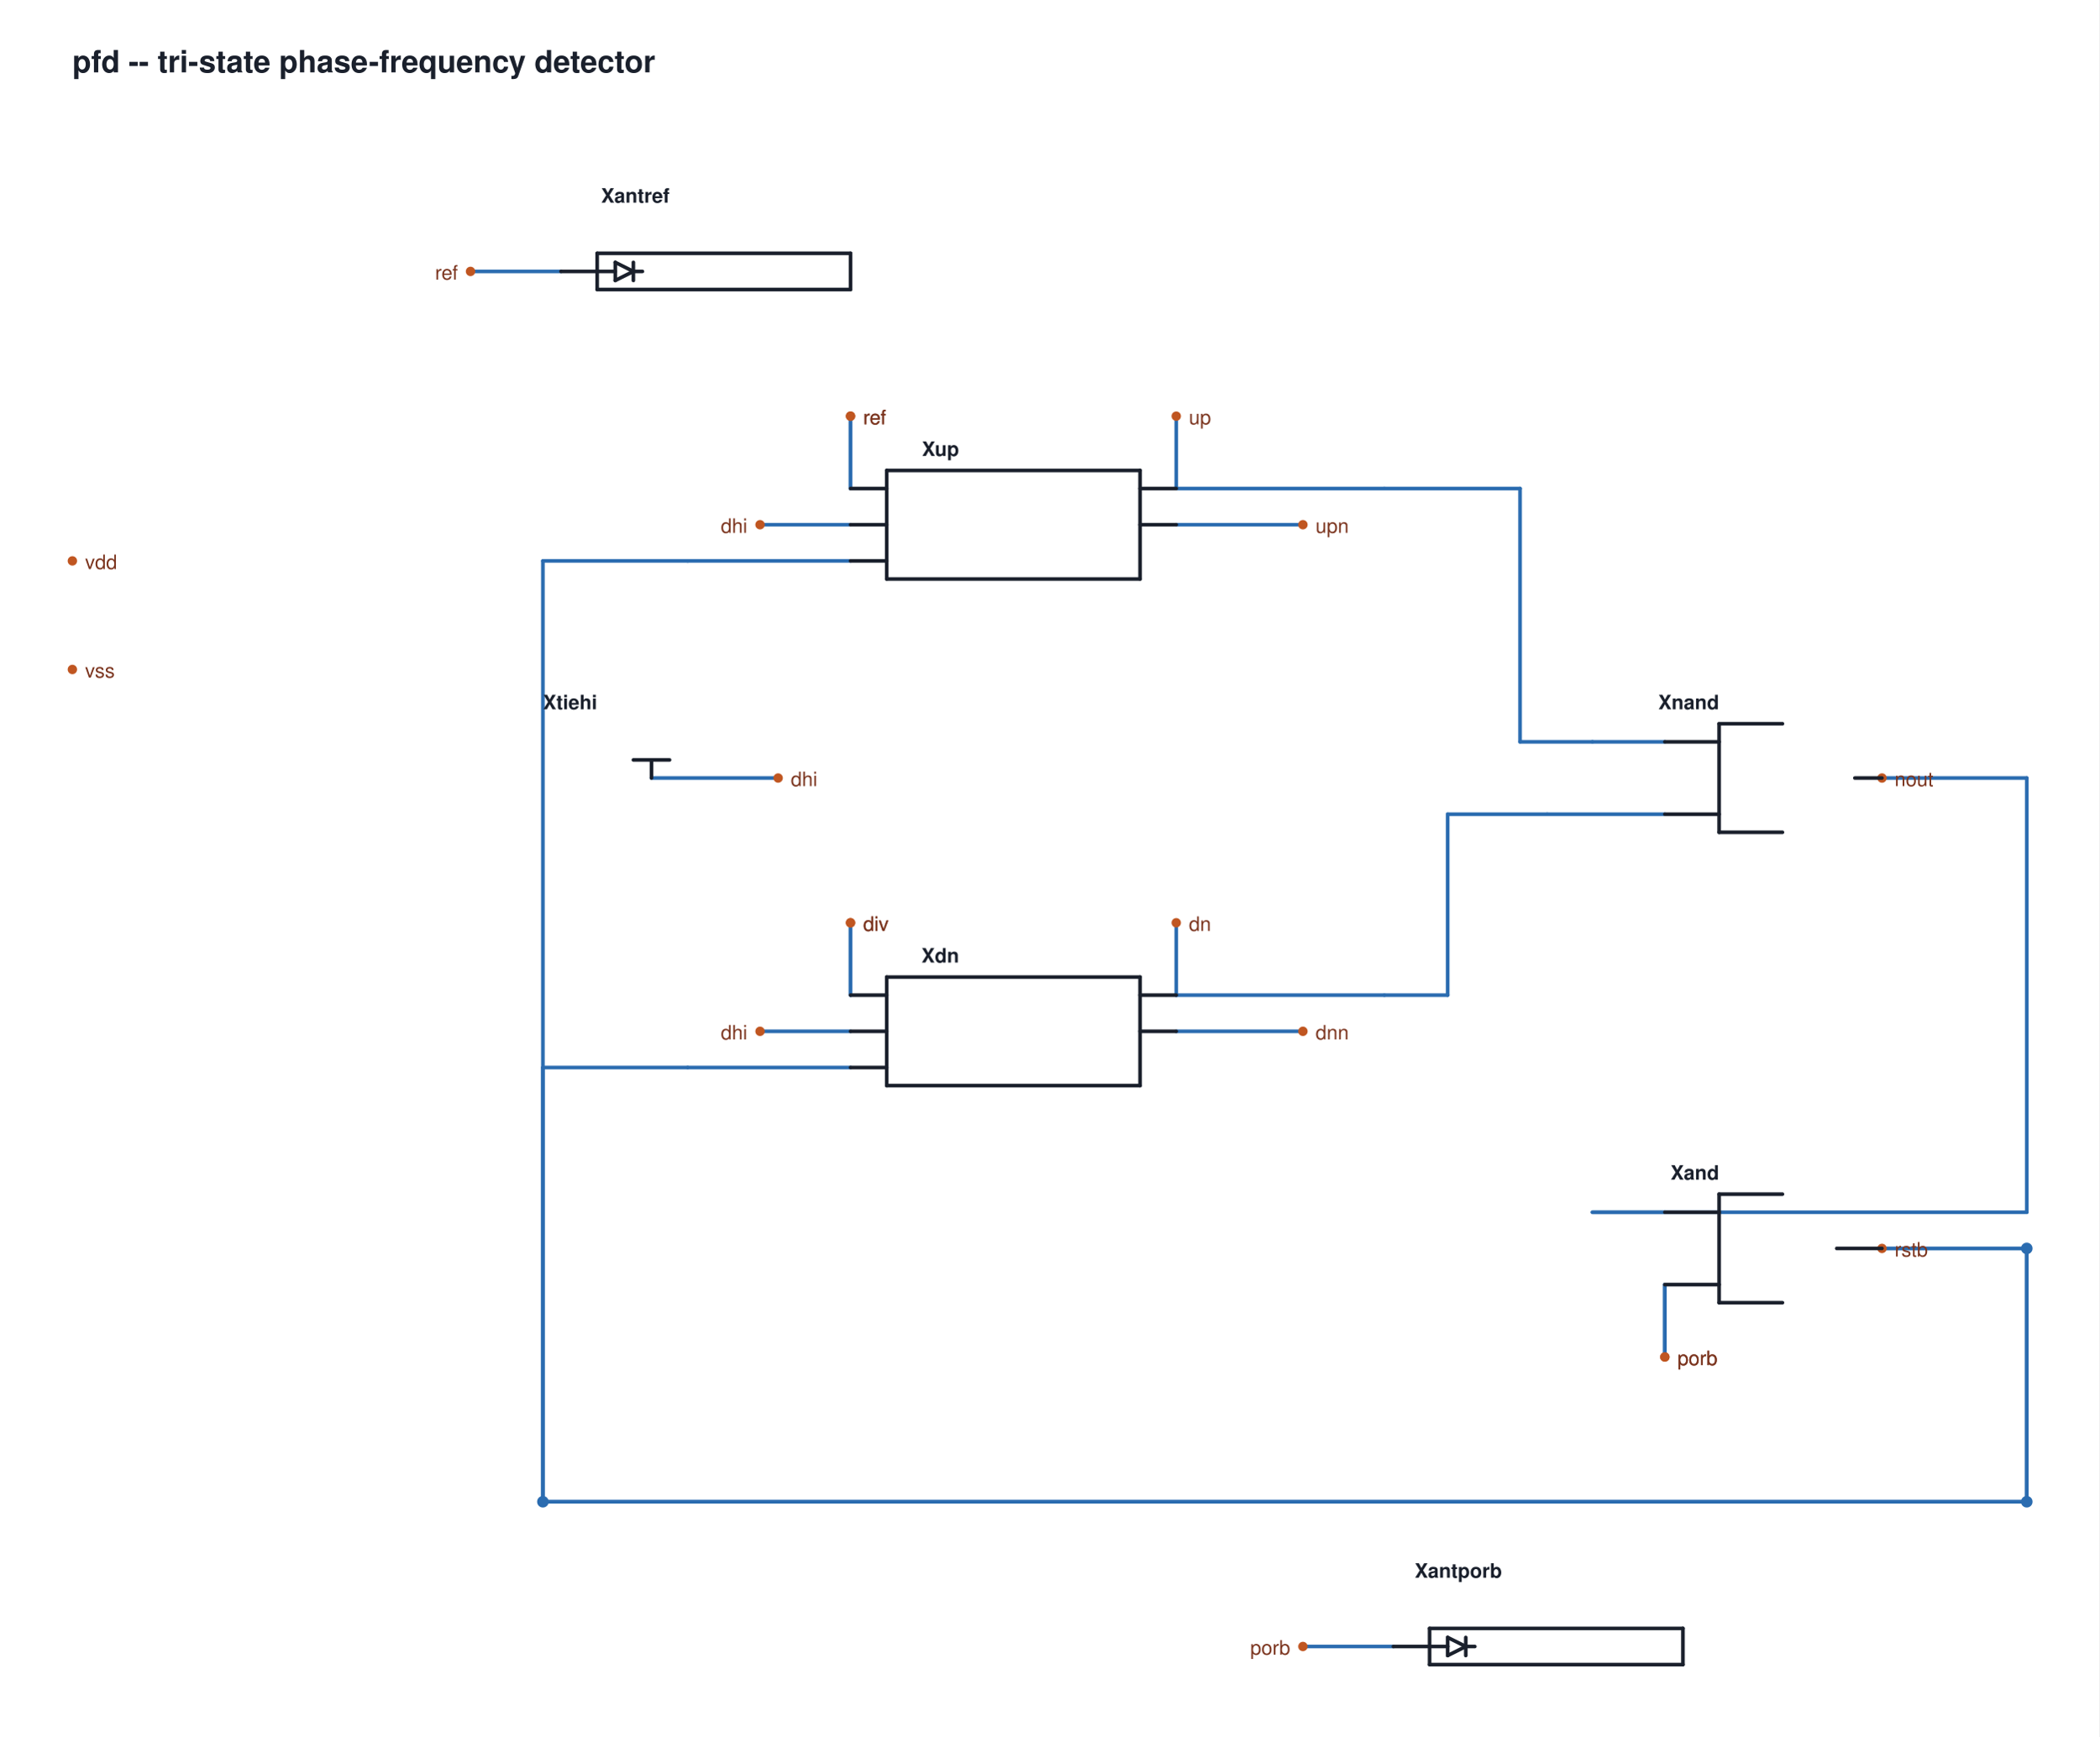
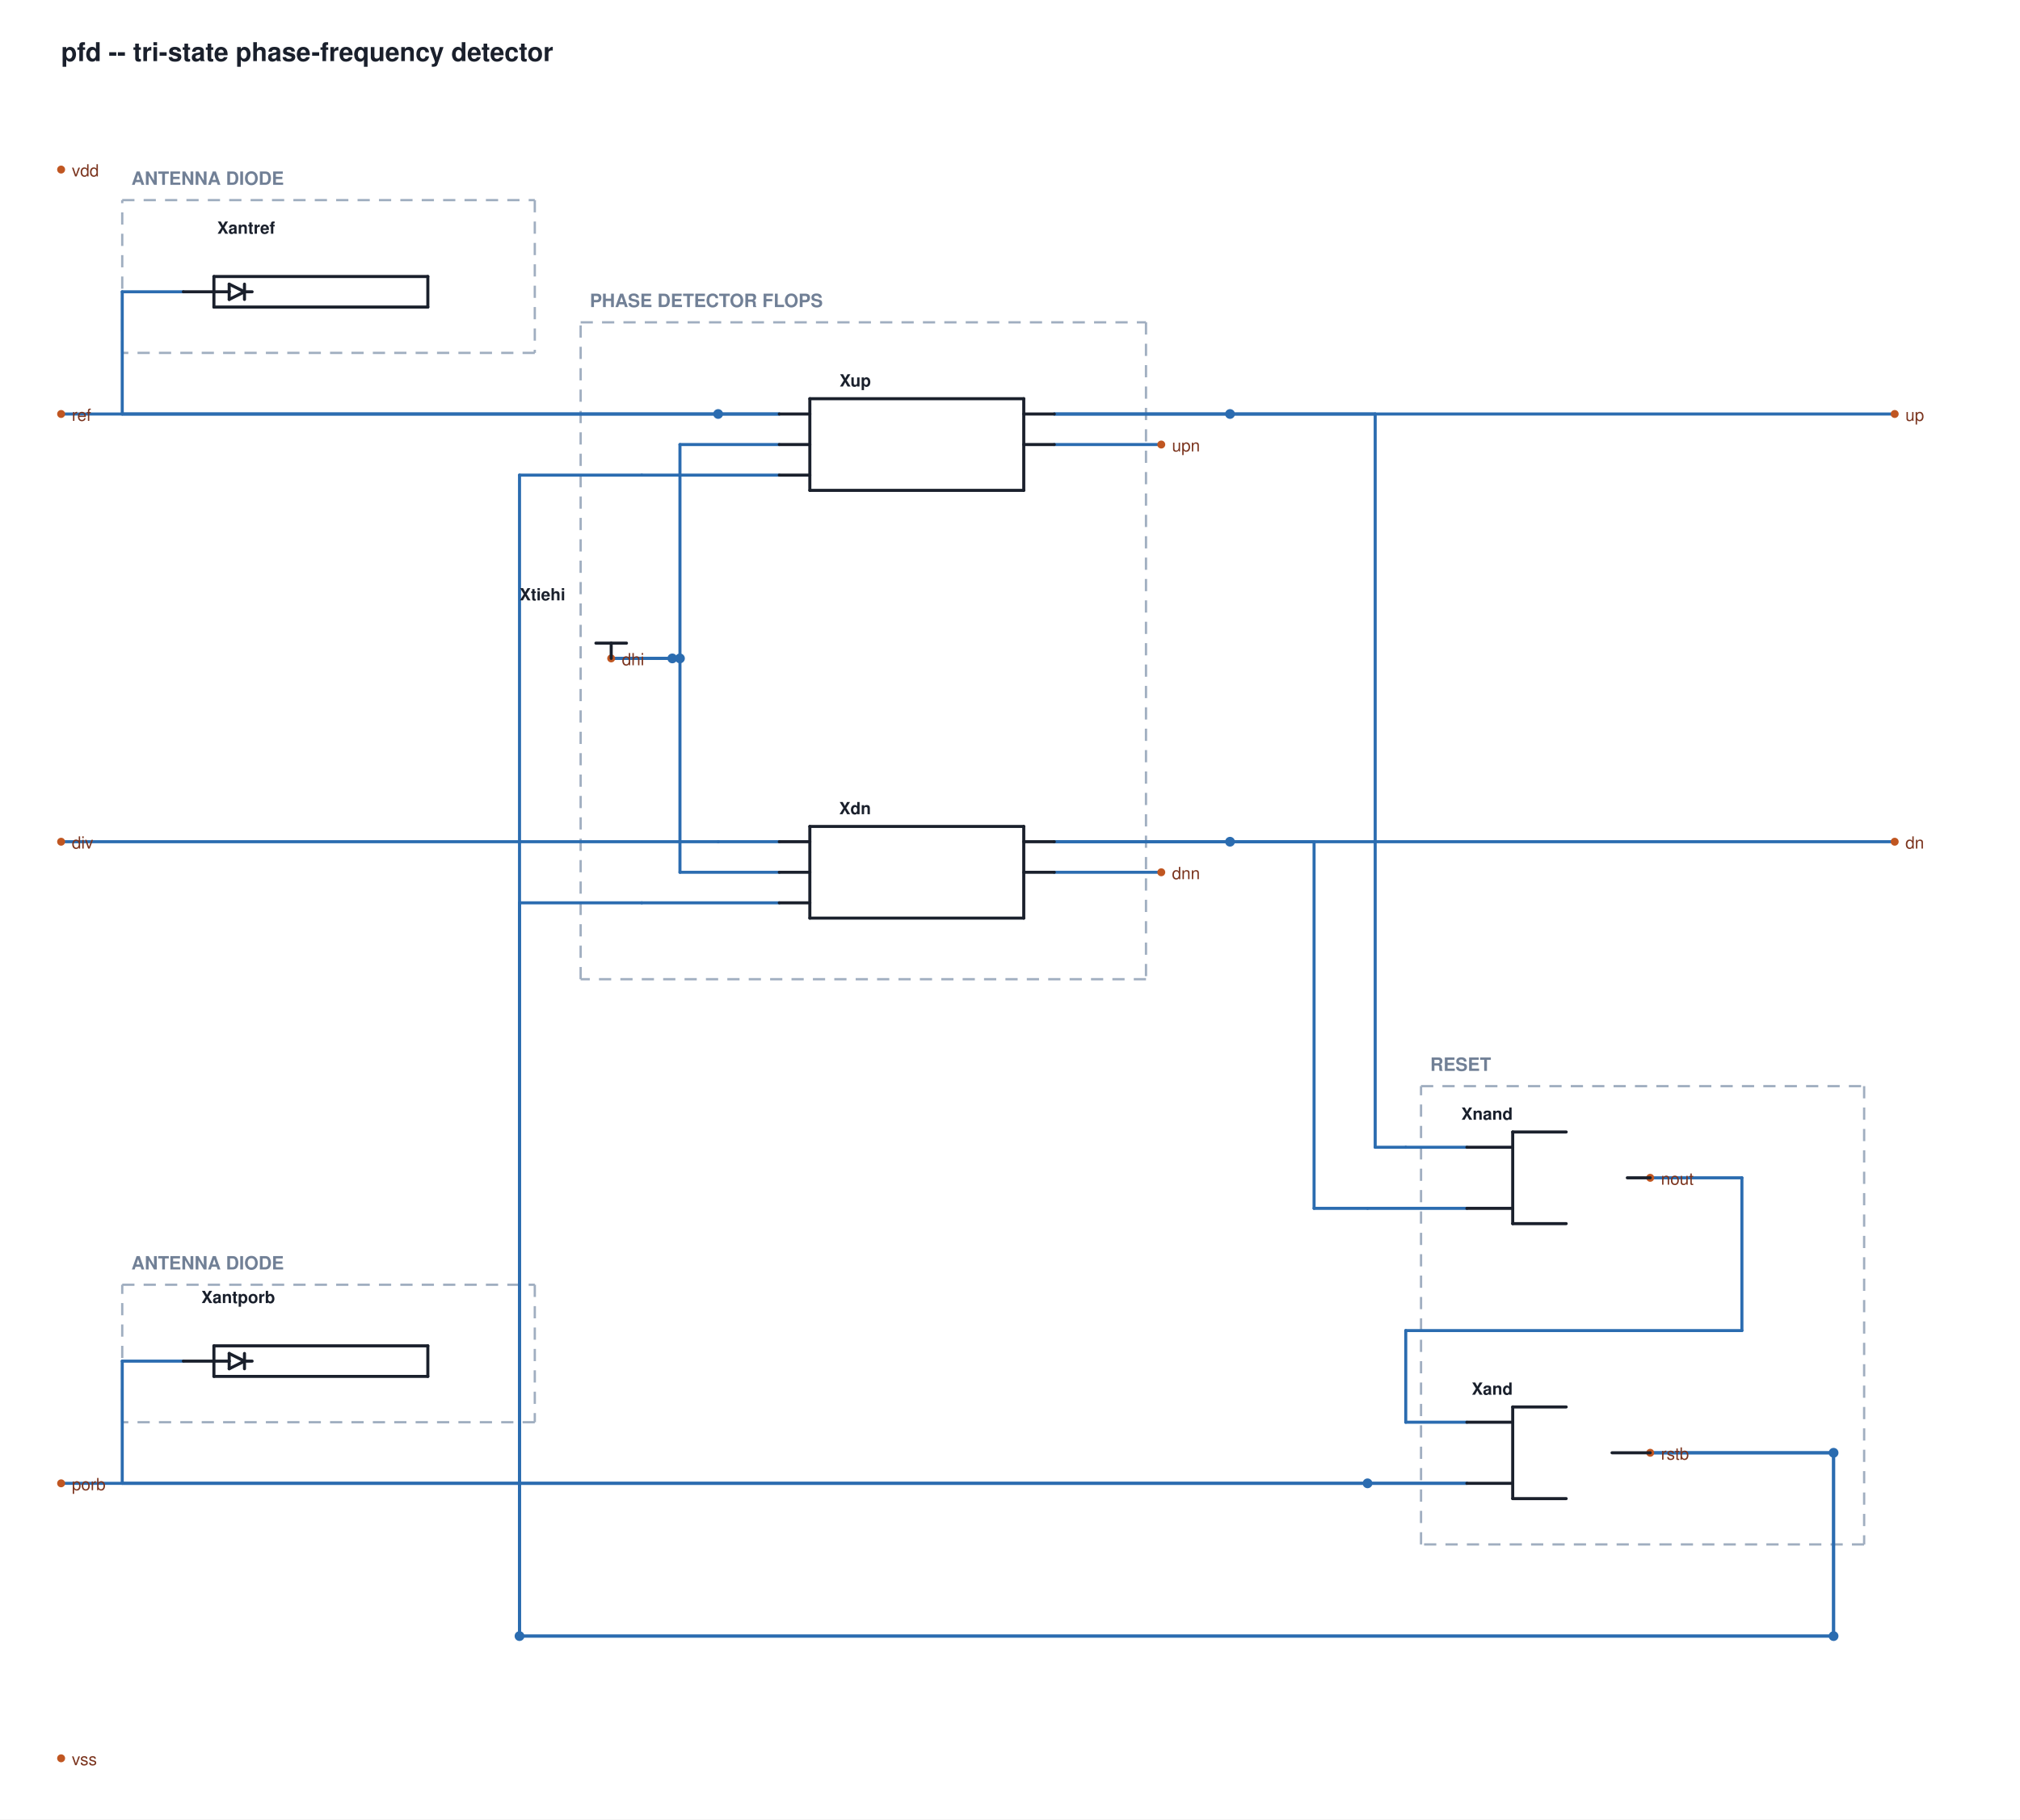
- <svg xmlns="http://www.w3.org/2000/svg" width="1160" height="960" viewBox="-560 -510 1160 960">
-   <rect x="-560.0" y="-510.0" width="1160.0" height="960.0" fill="#ffffff" />
+ <svg xmlns="http://www.w3.org/2000/svg" width="1322" height="1191" viewBox="-600 -511 1322 1191">
+   <rect x="-600.0" y="-511.0" width="1322.0" height="1191.0" fill="#ffffff" />
+   <line x1="-520.0" y1="-380.0" x2="-250.0" y2="-380.0" stroke="#a0aec0" stroke-width="1.5" stroke-dasharray="8 6" />
+   <line x1="-250.0" y1="-380.0" x2="-250.0" y2="-280.0" stroke="#a0aec0" stroke-width="1.5" stroke-dasharray="8 6" />
+   <line x1="-250.0" y1="-280.0" x2="-520.0" y2="-280.0" stroke="#a0aec0" stroke-width="1.5" stroke-dasharray="8 6" />
+   <line x1="-520.0" y1="-280.0" x2="-520.0" y2="-380.0" stroke="#a0aec0" stroke-width="1.5" stroke-dasharray="8 6" />
+   <line x1="-220.0" y1="-300.0" x2="150.0" y2="-300.0" stroke="#a0aec0" stroke-width="1.5" stroke-dasharray="8 6" />
+   <line x1="150.0" y1="-300.0" x2="150.0" y2="130.0" stroke="#a0aec0" stroke-width="1.5" stroke-dasharray="8 6" />
+   <line x1="150.0" y1="130.0" x2="-220.0" y2="130.0" stroke="#a0aec0" stroke-width="1.5" stroke-dasharray="8 6" />
+   <line x1="-220.0" y1="130.0" x2="-220.0" y2="-300.0" stroke="#a0aec0" stroke-width="1.5" stroke-dasharray="8 6" />
+   <line x1="330.0" y1="200.0" x2="620.0" y2="200.0" stroke="#a0aec0" stroke-width="1.5" stroke-dasharray="8 6" />
+   <line x1="620.0" y1="200.0" x2="620.0" y2="500.0" stroke="#a0aec0" stroke-width="1.5" stroke-dasharray="8 6" />
+   <line x1="620.0" y1="500.0" x2="330.0" y2="500.0" stroke="#a0aec0" stroke-width="1.5" stroke-dasharray="8 6" />
+   <line x1="330.0" y1="500.0" x2="330.0" y2="200.0" stroke="#a0aec0" stroke-width="1.5" stroke-dasharray="8 6" />
+   <line x1="-520.0" y1="330.0" x2="-250.0" y2="330.0" stroke="#a0aec0" stroke-width="1.5" stroke-dasharray="8 6" />
+   <line x1="-250.0" y1="330.0" x2="-250.0" y2="420.0" stroke="#a0aec0" stroke-width="1.5" stroke-dasharray="8 6" />
+   <line x1="-250.0" y1="420.0" x2="-520.0" y2="420.0" stroke="#a0aec0" stroke-width="1.5" stroke-dasharray="8 6" />
+   <line x1="-520.0" y1="420.0" x2="-520.0" y2="330.0" stroke="#a0aec0" stroke-width="1.5" stroke-dasharray="8 6" />
+   <text x="-514.0" y="-390.0" font-family="Helvetica,Arial,sans-serif" font-size="12" font-weight="bold" fill="#718096">ANTENNA DIODE</text>
+   <text x="-214.0" y="-310.0" font-family="Helvetica,Arial,sans-serif" font-size="12" font-weight="bold" fill="#718096">PHASE DETECTOR FLOPS</text>
+   <text x="336.0" y="190.0" font-family="Helvetica,Arial,sans-serif" font-size="12" font-weight="bold" fill="#718096">RESET</text>
+   <text x="-514.0" y="320.0" font-family="Helvetica,Arial,sans-serif" font-size="12" font-weight="bold" fill="#718096">ANTENNA DIODE</text>
+   <line x1="-200.0" y1="-80.0" x2="-160.0" y2="-80.0" stroke="#2b6cb0" stroke-width="2" stroke-linecap="round" />
+   <line x1="-160.0" y1="-80.0" x2="-155.0" y2="-80.0" stroke="#2b6cb0" stroke-width="2" stroke-linecap="round" />
+   <line x1="-155.0" y1="-80.0" x2="-155.0" y2="-220.0" stroke="#2b6cb0" stroke-width="2" stroke-linecap="round" />
+   <line x1="-155.0" y1="-220.0" x2="-90.0" y2="-220.0" stroke="#2b6cb0" stroke-width="2" stroke-linecap="round" />
+   <line x1="-200.0" y1="-80.0" x2="-160.0" y2="-80.0" stroke="#2b6cb0" stroke-width="2" stroke-linecap="round" />
+   <line x1="-160.0" y1="-80.0" x2="-155.0" y2="-80.0" stroke="#2b6cb0" stroke-width="2" stroke-linecap="round" />
+   <line x1="-155.0" y1="-80.0" x2="-155.0" y2="60.0" stroke="#2b6cb0" stroke-width="2" stroke-linecap="round" />
+   <line x1="-155.0" y1="60.0" x2="-90.0" y2="60.0" stroke="#2b6cb0" stroke-width="2" stroke-linecap="round" />
  <line x1="90.0" y1="-240.0" x2="205.0" y2="-240.0" stroke="#2b6cb0" stroke-width="2" stroke-linecap="round" />
-   <line x1="205.0" y1="-240.0" x2="280.0" y2="-240.0" stroke="#2b6cb0" stroke-width="2" stroke-linecap="round" />
-   <line x1="280.0" y1="-240.0" x2="280.0" y2="-100.0" stroke="#2b6cb0" stroke-width="2" stroke-linecap="round" />
-   <line x1="280.0" y1="-100.0" x2="320.0" y2="-100.0" stroke="#2b6cb0" stroke-width="2" stroke-linecap="round" />
-   <line x1="320.0" y1="-100.0" x2="360.0" y2="-100.0" stroke="#2b6cb0" stroke-width="2" stroke-linecap="round" />
+   <line x1="205.0" y1="-240.0" x2="300.0" y2="-240.0" stroke="#2b6cb0" stroke-width="2" stroke-linecap="round" />
+   <line x1="300.0" y1="-240.0" x2="300.0" y2="240.0" stroke="#2b6cb0" stroke-width="2" stroke-linecap="round" />
+   <line x1="300.0" y1="240.0" x2="320.0" y2="240.0" stroke="#2b6cb0" stroke-width="2" stroke-linecap="round" />
+   <line x1="320.0" y1="240.0" x2="360.0" y2="240.0" stroke="#2b6cb0" stroke-width="2" stroke-linecap="round" />
  <line x1="90.0" y1="40.0" x2="205.0" y2="40.0" stroke="#2b6cb0" stroke-width="2" stroke-linecap="round" />
-   <line x1="205.0" y1="40.0" x2="240.0" y2="40.0" stroke="#2b6cb0" stroke-width="2" stroke-linecap="round" />
-   <line x1="240.0" y1="40.0" x2="240.0" y2="-60.0" stroke="#2b6cb0" stroke-width="2" stroke-linecap="round" />
-   <line x1="240.0" y1="-60.0" x2="295.0" y2="-60.0" stroke="#2b6cb0" stroke-width="2" stroke-linecap="round" />
-   <line x1="295.0" y1="-60.0" x2="360.0" y2="-60.0" stroke="#2b6cb0" stroke-width="2" stroke-linecap="round" />
-   <line x1="480.0" y1="-80.0" x2="560.0" y2="-80.0" stroke="#2b6cb0" stroke-width="2" stroke-linecap="round" />
-   <line x1="560.0" y1="-80.0" x2="560.0" y2="160.0" stroke="#2b6cb0" stroke-width="2" stroke-linecap="round" />
-   <line x1="560.0" y1="160.0" x2="320.0" y2="160.0" stroke="#2b6cb0" stroke-width="2" stroke-linecap="round" />
-   <line x1="320.0" y1="160.0" x2="360.0" y2="160.0" stroke="#2b6cb0" stroke-width="2" stroke-linecap="round" />
-   <line x1="480.0" y1="180.0" x2="560.0" y2="180.0" stroke="#2b6cb0" stroke-width="2" stroke-linecap="round" />
-   <line x1="560.0" y1="180.0" x2="560.0" y2="320.0" stroke="#2b6cb0" stroke-width="2" stroke-linecap="round" />
-   <line x1="560.0" y1="320.0" x2="-260.0" y2="320.0" stroke="#2b6cb0" stroke-width="2" stroke-linecap="round" />
-   <line x1="-260.0" y1="320.0" x2="-260.0" y2="-200.0" stroke="#2b6cb0" stroke-width="2" stroke-linecap="round" />
+   <line x1="205.0" y1="40.0" x2="260.0" y2="40.0" stroke="#2b6cb0" stroke-width="2" stroke-linecap="round" />
+   <line x1="260.0" y1="40.0" x2="260.0" y2="280.0" stroke="#2b6cb0" stroke-width="2" stroke-linecap="round" />
+   <line x1="260.0" y1="280.0" x2="295.0" y2="280.0" stroke="#2b6cb0" stroke-width="2" stroke-linecap="round" />
+   <line x1="295.0" y1="280.0" x2="360.0" y2="280.0" stroke="#2b6cb0" stroke-width="2" stroke-linecap="round" />
+   <line x1="480.0" y1="260.0" x2="540.0" y2="260.0" stroke="#2b6cb0" stroke-width="2" stroke-linecap="round" />
+   <line x1="540.0" y1="260.0" x2="540.0" y2="360.0" stroke="#2b6cb0" stroke-width="2" stroke-linecap="round" />
+   <line x1="540.0" y1="360.0" x2="320.0" y2="360.0" stroke="#2b6cb0" stroke-width="2" stroke-linecap="round" />
+   <line x1="320.0" y1="360.0" x2="320.0" y2="420.0" stroke="#2b6cb0" stroke-width="2" stroke-linecap="round" />
+   <line x1="320.0" y1="420.0" x2="360.0" y2="420.0" stroke="#2b6cb0" stroke-width="2" stroke-linecap="round" />
+   <line x1="480.0" y1="440.0" x2="600.0" y2="440.0" stroke="#2b6cb0" stroke-width="2" stroke-linecap="round" />
+   <line x1="600.0" y1="440.0" x2="600.0" y2="560.0" stroke="#2b6cb0" stroke-width="2" stroke-linecap="round" />
+   <line x1="600.0" y1="560.0" x2="-260.0" y2="560.0" stroke="#2b6cb0" stroke-width="2" stroke-linecap="round" />
+   <line x1="-260.0" y1="560.0" x2="-260.0" y2="-200.0" stroke="#2b6cb0" stroke-width="2" stroke-linecap="round" />
  <line x1="-260.0" y1="-200.0" x2="-180.0" y2="-200.0" stroke="#2b6cb0" stroke-width="2" stroke-linecap="round" />
  <line x1="-180.0" y1="-200.0" x2="-90.0" y2="-200.0" stroke="#2b6cb0" stroke-width="2" stroke-linecap="round" />
-   <line x1="480.0" y1="180.0" x2="560.0" y2="180.0" stroke="#2b6cb0" stroke-width="2" stroke-linecap="round" />
-   <line x1="560.0" y1="180.0" x2="560.0" y2="320.0" stroke="#2b6cb0" stroke-width="2" stroke-linecap="round" />
-   <line x1="560.0" y1="320.0" x2="-260.0" y2="320.0" stroke="#2b6cb0" stroke-width="2" stroke-linecap="round" />
-   <line x1="-260.0" y1="320.0" x2="-260.0" y2="80.0" stroke="#2b6cb0" stroke-width="2" stroke-linecap="round" />
+   <line x1="480.0" y1="440.0" x2="600.0" y2="440.0" stroke="#2b6cb0" stroke-width="2" stroke-linecap="round" />
+   <line x1="600.0" y1="440.0" x2="600.0" y2="560.0" stroke="#2b6cb0" stroke-width="2" stroke-linecap="round" />
+   <line x1="600.0" y1="560.0" x2="-260.0" y2="560.0" stroke="#2b6cb0" stroke-width="2" stroke-linecap="round" />
+   <line x1="-260.0" y1="560.0" x2="-260.0" y2="80.0" stroke="#2b6cb0" stroke-width="2" stroke-linecap="round" />
  <line x1="-260.0" y1="80.0" x2="-180.0" y2="80.0" stroke="#2b6cb0" stroke-width="2" stroke-linecap="round" />
  <line x1="-180.0" y1="80.0" x2="-90.0" y2="80.0" stroke="#2b6cb0" stroke-width="2" stroke-linecap="round" />
+   <line x1="-480.0" y1="-320.0" x2="-520.0" y2="-320.0" stroke="#2b6cb0" stroke-width="2" stroke-linecap="round" />
+   <line x1="-520.0" y1="-320.0" x2="-520.0" y2="-240.0" stroke="#2b6cb0" stroke-width="2" stroke-linecap="round" />
+   <line x1="-520.0" y1="-240.0" x2="-130.0" y2="-240.0" stroke="#2b6cb0" stroke-width="2" stroke-linecap="round" />
+   <line x1="-130.0" y1="-240.0" x2="-90.0" y2="-240.0" stroke="#2b6cb0" stroke-width="2" stroke-linecap="round" />
+   <line x1="-480.0" y1="380.0" x2="-520.0" y2="380.0" stroke="#2b6cb0" stroke-width="2" stroke-linecap="round" />
+   <line x1="-520.0" y1="380.0" x2="-520.0" y2="460.0" stroke="#2b6cb0" stroke-width="2" stroke-linecap="round" />
+   <line x1="-520.0" y1="460.0" x2="295.0" y2="460.0" stroke="#2b6cb0" stroke-width="2" stroke-linecap="round" />
+   <line x1="295.0" y1="460.0" x2="360.0" y2="460.0" stroke="#2b6cb0" stroke-width="2" stroke-linecap="round" />
+   <line x1="-560.0" y1="-240.0" x2="-130.0" y2="-240.0" stroke="#2b6cb0" stroke-width="2" stroke-linecap="round" />
+   <line x1="-130.0" y1="-240.0" x2="-90.0" y2="-240.0" stroke="#2b6cb0" stroke-width="2" stroke-linecap="round" />
+   <line x1="-560.0" y1="40.0" x2="-130.0" y2="40.0" stroke="#2b6cb0" stroke-width="2" stroke-linecap="round" />
+   <line x1="-130.0" y1="40.0" x2="-90.0" y2="40.0" stroke="#2b6cb0" stroke-width="2" stroke-linecap="round" />
+   <line x1="-560.0" y1="460.0" x2="295.0" y2="460.0" stroke="#2b6cb0" stroke-width="2" stroke-linecap="round" />
+   <line x1="295.0" y1="460.0" x2="360.0" y2="460.0" stroke="#2b6cb0" stroke-width="2" stroke-linecap="round" />
+   <line x1="640.0" y1="-240.0" x2="205.0" y2="-240.0" stroke="#2b6cb0" stroke-width="2" stroke-linecap="round" />
+   <line x1="205.0" y1="-240.0" x2="90.0" y2="-240.0" stroke="#2b6cb0" stroke-width="2" stroke-linecap="round" />
+   <line x1="640.0" y1="40.0" x2="205.0" y2="40.0" stroke="#2b6cb0" stroke-width="2" stroke-linecap="round" />
+   <line x1="205.0" y1="40.0" x2="90.0" y2="40.0" stroke="#2b6cb0" stroke-width="2" stroke-linecap="round" />
  <line x1="90.0" y1="-220.0" x2="160.0" y2="-220.0" stroke="#2b6cb0" stroke-width="2" stroke-linecap="round" />
-   <line x1="-90.0" y1="-240.0" x2="-90.0" y2="-280.0" stroke="#2b6cb0" stroke-width="2" stroke-linecap="round" />
-   <line x1="-90.0" y1="-220.0" x2="-140.0" y2="-220.0" stroke="#2b6cb0" stroke-width="2" stroke-linecap="round" />
  <line x1="90.0" y1="60.0" x2="160.0" y2="60.0" stroke="#2b6cb0" stroke-width="2" stroke-linecap="round" />
-   <line x1="-90.0" y1="40.0" x2="-90.0" y2="0.0" stroke="#2b6cb0" stroke-width="2" stroke-linecap="round" />
-   <line x1="-90.0" y1="60.0" x2="-140.0" y2="60.0" stroke="#2b6cb0" stroke-width="2" stroke-linecap="round" />
-   <line x1="-200.0" y1="-80.0" x2="-130.0" y2="-80.0" stroke="#2b6cb0" stroke-width="2" stroke-linecap="round" />
-   <line x1="360.0" y1="200.0" x2="360.0" y2="240.0" stroke="#2b6cb0" stroke-width="2" stroke-linecap="round" />
-   <line x1="-250.0" y1="-360.0" x2="-300.0" y2="-360.0" stroke="#2b6cb0" stroke-width="2" stroke-linecap="round" />
-   <line x1="210.0" y1="400.0" x2="160.0" y2="400.0" stroke="#2b6cb0" stroke-width="2" stroke-linecap="round" />
-   <line x1="-90.0" y1="-240.0" x2="-90.0" y2="-280.0" stroke="#2b6cb0" stroke-width="2" stroke-linecap="round" />
-   <line x1="-90.0" y1="40.0" x2="-90.0" y2="0.0" stroke="#2b6cb0" stroke-width="2" stroke-linecap="round" />
-   <line x1="360.0" y1="200.0" x2="360.0" y2="240.0" stroke="#2b6cb0" stroke-width="2" stroke-linecap="round" />
-   <line x1="90.0" y1="-240.0" x2="90.0" y2="-280.0" stroke="#2b6cb0" stroke-width="2" stroke-linecap="round" />
-   <line x1="90.0" y1="40.0" x2="90.0" y2="0.0" stroke="#2b6cb0" stroke-width="2" stroke-linecap="round" />
-   <circle cx="560.0" cy="180.0" r="3.2" fill="#2b6cb0" />
-   <circle cx="560.0" cy="320.0" r="3.2" fill="#2b6cb0" />
-   <circle cx="-260.0" cy="320.0" r="3.2" fill="#2b6cb0" />
-   <circle cx="480.0" cy="-80.0" r="2.6" fill="#c05621" />
-   <text x="487.0" y="-75.5" text-anchor="start" font-family="Helvetica,Arial,sans-serif" font-size="11" fill="#7b341e">nout</text>
-   <circle cx="480.0" cy="180.0" r="2.6" fill="#c05621" />
-   <text x="487.0" y="184.5" text-anchor="start" font-family="Helvetica,Arial,sans-serif" font-size="11" fill="#7b341e">rstb</text>
+   <circle cx="-160.0" cy="-80.0" r="3.2" fill="#2b6cb0" />
+   <circle cx="-155.0" cy="-80.0" r="3.2" fill="#2b6cb0" />
+   <circle cx="205.0" cy="-240.0" r="3.2" fill="#2b6cb0" />
+   <circle cx="205.0" cy="40.0" r="3.2" fill="#2b6cb0" />
+   <circle cx="600.0" cy="440.0" r="3.2" fill="#2b6cb0" />
+   <circle cx="600.0" cy="560.0" r="3.2" fill="#2b6cb0" />
+   <circle cx="-260.0" cy="560.0" r="3.2" fill="#2b6cb0" />
+   <circle cx="-130.0" cy="-240.0" r="3.2" fill="#2b6cb0" />
+   <circle cx="295.0" cy="460.0" r="3.2" fill="#2b6cb0" />
+   <circle cx="-200.0" cy="-80.0" r="2.6" fill="#c05621" />
+   <text x="-193.0" y="-75.5" text-anchor="start" font-family="Helvetica,Arial,sans-serif" font-size="11" fill="#7b341e">dhi</text>
+   <circle cx="480.0" cy="260.0" r="2.6" fill="#c05621" />
+   <text x="487.0" y="264.5" text-anchor="start" font-family="Helvetica,Arial,sans-serif" font-size="11" fill="#7b341e">nout</text>
+   <circle cx="480.0" cy="440.0" r="2.6" fill="#c05621" />
+   <text x="487.0" y="444.5" text-anchor="start" font-family="Helvetica,Arial,sans-serif" font-size="11" fill="#7b341e">rstb</text>
  <line x1="-70.0" y1="-250.0" x2="70.0" y2="-250.0" stroke="#1a202c" stroke-width="2" stroke-linecap="round" />
  <line x1="-70.0" y1="-190.0" x2="70.0" y2="-190.0" stroke="#1a202c" stroke-width="2" stroke-linecap="round" />
  <line x1="-70.0" y1="-250.0" x2="-70.0" y2="-190.0" stroke="#1a202c" stroke-width="2" stroke-linecap="round" />
  <line x1="70.0" y1="-250.0" x2="70.0" y2="-190.0" stroke="#1a202c" stroke-width="2" stroke-linecap="round" />
  <line x1="-90.0" y1="-240.0" x2="-70.0" y2="-240.0" stroke="#1a202c" stroke-width="2" stroke-linecap="round" />
  <line x1="-90.0" y1="-220.0" x2="-70.0" y2="-220.0" stroke="#1a202c" stroke-width="2" stroke-linecap="round" />
  <line x1="-90.0" y1="-200.0" x2="-70.0" y2="-200.0" stroke="#1a202c" stroke-width="2" stroke-linecap="round" />
  <line x1="70.0" y1="-240.0" x2="90.0" y2="-240.0" stroke="#1a202c" stroke-width="2" stroke-linecap="round" />
  <line x1="70.0" y1="-220.0" x2="90.0" y2="-220.0" stroke="#1a202c" stroke-width="2" stroke-linecap="round" />
  <text x="-30.0" y="-258.0" text-anchor="end" font-family="Helvetica,Arial,sans-serif" font-size="11" font-weight="bold" fill="#1a202c">Xup</text>
  <circle cx="160.0" cy="-220.0" r="2.6" fill="#c05621" />
  <text x="167.0" y="-215.5" text-anchor="start" font-family="Helvetica,Arial,sans-serif" font-size="11" fill="#7b341e">upn</text>
-   <circle cx="-90.0" cy="-280.0" r="2.6" fill="#c05621" />
-   <text x="-83.0" y="-275.5" text-anchor="start" font-family="Helvetica,Arial,sans-serif" font-size="11" fill="#7b341e">ref</text>
-   <circle cx="-140.0" cy="-220.0" r="2.6" fill="#c05621" />
-   <text x="-147.0" y="-215.5" text-anchor="end" font-family="Helvetica,Arial,sans-serif" font-size="11" fill="#7b341e">dhi</text>
  <line x1="-70.0" y1="30.0" x2="70.0" y2="30.0" stroke="#1a202c" stroke-width="2" stroke-linecap="round" />
  <line x1="-70.0" y1="90.0" x2="70.0" y2="90.0" stroke="#1a202c" stroke-width="2" stroke-linecap="round" />
  <line x1="-70.0" y1="30.0" x2="-70.0" y2="90.0" stroke="#1a202c" stroke-width="2" stroke-linecap="round" />
  <line x1="70.0" y1="30.0" x2="70.0" y2="90.0" stroke="#1a202c" stroke-width="2" stroke-linecap="round" />
  <line x1="-90.0" y1="40.0" x2="-70.0" y2="40.0" stroke="#1a202c" stroke-width="2" stroke-linecap="round" />
  <line x1="-90.0" y1="60.0" x2="-70.0" y2="60.0" stroke="#1a202c" stroke-width="2" stroke-linecap="round" />
  <line x1="-90.0" y1="80.0" x2="-70.0" y2="80.0" stroke="#1a202c" stroke-width="2" stroke-linecap="round" />
  <line x1="70.0" y1="40.0" x2="90.0" y2="40.0" stroke="#1a202c" stroke-width="2" stroke-linecap="round" />
  <line x1="70.0" y1="60.0" x2="90.0" y2="60.0" stroke="#1a202c" stroke-width="2" stroke-linecap="round" />
  <text x="-30.0" y="22.0" text-anchor="end" font-family="Helvetica,Arial,sans-serif" font-size="11" font-weight="bold" fill="#1a202c">Xdn</text>
  <circle cx="160.0" cy="60.0" r="2.6" fill="#c05621" />
  <text x="167.0" y="64.5" text-anchor="start" font-family="Helvetica,Arial,sans-serif" font-size="11" fill="#7b341e">dnn</text>
-   <circle cx="-90.0" cy="0.0" r="2.6" fill="#c05621" />
-   <text x="-83.0" y="4.5" text-anchor="start" font-family="Helvetica,Arial,sans-serif" font-size="11" fill="#7b341e">div</text>
-   <circle cx="-140.0" cy="60.0" r="2.6" fill="#c05621" />
-   <text x="-147.0" y="64.5" text-anchor="end" font-family="Helvetica,Arial,sans-serif" font-size="11" fill="#7b341e">dhi</text>
  <line x1="-200.0" y1="-80.0" x2="-200.0" y2="-90.0" stroke="#1a202c" stroke-width="2" stroke-linecap="round" />
  <line x1="-210.0" y1="-90.0" x2="-190.0" y2="-90.0" stroke="#1a202c" stroke-width="2" stroke-linecap="round" />
  <text x="-230.0" y="-118.0" text-anchor="end" font-family="Helvetica,Arial,sans-serif" font-size="11" font-weight="bold" fill="#1a202c">Xtiehi</text>
-   <circle cx="-130.0" cy="-80.0" r="2.6" fill="#c05621" />
-   <text x="-123.0" y="-75.5" text-anchor="start" font-family="Helvetica,Arial,sans-serif" font-size="11" fill="#7b341e">dhi</text>
-   <line x1="360.0" y1="-100.0" x2="390.0" y2="-100.0" stroke="#1a202c" stroke-width="2" stroke-linecap="round" />
-   <line x1="360.0" y1="-60.0" x2="390.0" y2="-60.0" stroke="#1a202c" stroke-width="2" stroke-linecap="round" />
-   <line x1="390.0" y1="-110.0" x2="390.0" y2="-50.0" stroke="#1a202c" stroke-width="2" stroke-linecap="round" />
-   <line x1="390.0" y1="-50.0" x2="425.0" y2="-50.0" stroke="#1a202c" stroke-width="2" stroke-linecap="round" />
-   <line x1="390.0" y1="-110.0" x2="425.0" y2="-110.0" stroke="#1a202c" stroke-width="2" stroke-linecap="round" />
-   <line x1="465.0" y1="-80.0" x2="480.0" y2="-80.0" stroke="#1a202c" stroke-width="2" stroke-linecap="round" />
-   <text x="390.0" y="-118.0" text-anchor="end" font-family="Helvetica,Arial,sans-serif" font-size="11" font-weight="bold" fill="#1a202c">Xnand</text>
-   <line x1="360.0" y1="160.0" x2="390.0" y2="160.0" stroke="#1a202c" stroke-width="2" stroke-linecap="round" />
-   <line x1="360.0" y1="200.0" x2="390.0" y2="200.0" stroke="#1a202c" stroke-width="2" stroke-linecap="round" />
-   <line x1="390.0" y1="150.0" x2="390.0" y2="210.0" stroke="#1a202c" stroke-width="2" stroke-linecap="round" />
-   <line x1="390.0" y1="210.0" x2="425.0" y2="210.0" stroke="#1a202c" stroke-width="2" stroke-linecap="round" />
-   <line x1="390.0" y1="150.0" x2="425.0" y2="150.0" stroke="#1a202c" stroke-width="2" stroke-linecap="round" />
-   <line x1="455.0" y1="180.0" x2="480.0" y2="180.0" stroke="#1a202c" stroke-width="2" stroke-linecap="round" />
-   <text x="390.0" y="142.0" text-anchor="end" font-family="Helvetica,Arial,sans-serif" font-size="11" font-weight="bold" fill="#1a202c">Xand</text>
-   <circle cx="360.0" cy="240.0" r="2.6" fill="#c05621" />
-   <text x="367.0" y="244.5" text-anchor="start" font-family="Helvetica,Arial,sans-serif" font-size="11" fill="#7b341e">porb</text>
-   <line x1="-230.0" y1="-370.0" x2="-90.0" y2="-370.0" stroke="#1a202c" stroke-width="2" stroke-linecap="round" />
-   <line x1="-230.0" y1="-350.0" x2="-90.0" y2="-350.0" stroke="#1a202c" stroke-width="2" stroke-linecap="round" />
-   <line x1="-230.0" y1="-370.0" x2="-230.0" y2="-350.0" stroke="#1a202c" stroke-width="2" stroke-linecap="round" />
-   <line x1="-90.0" y1="-370.0" x2="-90.0" y2="-350.0" stroke="#1a202c" stroke-width="2" stroke-linecap="round" />
-   <line x1="-250.0" y1="-360.0" x2="-230.0" y2="-360.0" stroke="#1a202c" stroke-width="2" stroke-linecap="round" />
-   <line x1="-230.0" y1="-360.0" x2="-220.0" y2="-360.0" stroke="#1a202c" stroke-width="2" stroke-linecap="round" />
-   <line x1="-220.0" y1="-365.0" x2="-220.0" y2="-360.0" stroke="#1a202c" stroke-width="2" stroke-linecap="round" />
-   <line x1="-220.0" y1="-365.0" x2="-210.0" y2="-360.0" stroke="#1a202c" stroke-width="2" stroke-linecap="round" />
-   <line x1="-220.0" y1="-360.0" x2="-220.0" y2="-355.0" stroke="#1a202c" stroke-width="2" stroke-linecap="round" />
-   <line x1="-220.0" y1="-355.0" x2="-210.0" y2="-360.0" stroke="#1a202c" stroke-width="2" stroke-linecap="round" />
-   <line x1="-210.0" y1="-365.0" x2="-210.0" y2="-355.0" stroke="#1a202c" stroke-width="2" stroke-linecap="round" />
-   <line x1="-210.0" y1="-360.0" x2="-205.0" y2="-360.0" stroke="#1a202c" stroke-width="2" stroke-linecap="round" />
-   <text x="-190.0" y="-398.0" text-anchor="end" font-family="Helvetica,Arial,sans-serif" font-size="11" font-weight="bold" fill="#1a202c">Xantref</text>
-   <circle cx="-300.0" cy="-360.0" r="2.6" fill="#c05621" />
-   <text x="-307.0" y="-355.5" text-anchor="end" font-family="Helvetica,Arial,sans-serif" font-size="11" fill="#7b341e">ref</text>
-   <line x1="230.0" y1="390.0" x2="370.0" y2="390.0" stroke="#1a202c" stroke-width="2" stroke-linecap="round" />
-   <line x1="230.0" y1="410.0" x2="370.0" y2="410.0" stroke="#1a202c" stroke-width="2" stroke-linecap="round" />
-   <line x1="230.0" y1="390.0" x2="230.0" y2="410.0" stroke="#1a202c" stroke-width="2" stroke-linecap="round" />
-   <line x1="370.0" y1="390.0" x2="370.0" y2="410.0" stroke="#1a202c" stroke-width="2" stroke-linecap="round" />
-   <line x1="210.0" y1="400.0" x2="230.0" y2="400.0" stroke="#1a202c" stroke-width="2" stroke-linecap="round" />
-   <line x1="230.0" y1="400.0" x2="240.0" y2="400.0" stroke="#1a202c" stroke-width="2" stroke-linecap="round" />
-   <line x1="240.0" y1="395.0" x2="240.0" y2="400.0" stroke="#1a202c" stroke-width="2" stroke-linecap="round" />
-   <line x1="240.0" y1="395.0" x2="250.0" y2="400.0" stroke="#1a202c" stroke-width="2" stroke-linecap="round" />
-   <line x1="240.0" y1="400.0" x2="240.0" y2="405.0" stroke="#1a202c" stroke-width="2" stroke-linecap="round" />
-   <line x1="240.0" y1="405.0" x2="250.0" y2="400.0" stroke="#1a202c" stroke-width="2" stroke-linecap="round" />
-   <line x1="250.0" y1="395.0" x2="250.0" y2="405.0" stroke="#1a202c" stroke-width="2" stroke-linecap="round" />
-   <line x1="250.0" y1="400.0" x2="255.0" y2="400.0" stroke="#1a202c" stroke-width="2" stroke-linecap="round" />
-   <text x="270.0" y="362.0" text-anchor="end" font-family="Helvetica,Arial,sans-serif" font-size="11" font-weight="bold" fill="#1a202c">Xantporb</text>
-   <circle cx="160.0" cy="400.0" r="2.6" fill="#c05621" />
-   <text x="153.0" y="404.5" text-anchor="end" font-family="Helvetica,Arial,sans-serif" font-size="11" fill="#7b341e">porb</text>
-   <circle cx="-90.0" cy="-280.0" r="2.6" fill="#c05621" />
-   <text x="-83.0" y="-275.5" text-anchor="start" font-family="Helvetica,Arial,sans-serif" font-size="11" fill="#7b341e">ref</text>
-   <circle cx="-90.0" cy="0.0" r="2.6" fill="#c05621" />
-   <text x="-83.0" y="4.5" text-anchor="start" font-family="Helvetica,Arial,sans-serif" font-size="11" fill="#7b341e">div</text>
-   <circle cx="360.0" cy="240.0" r="2.6" fill="#c05621" />
-   <text x="367.0" y="244.5" text-anchor="start" font-family="Helvetica,Arial,sans-serif" font-size="11" fill="#7b341e">porb</text>
-   <circle cx="90.0" cy="-280.0" r="2.6" fill="#c05621" />
-   <text x="97.0" y="-275.5" text-anchor="start" font-family="Helvetica,Arial,sans-serif" font-size="11" fill="#7b341e">up</text>
-   <circle cx="90.0" cy="0.0" r="2.6" fill="#c05621" />
-   <text x="97.0" y="4.5" text-anchor="start" font-family="Helvetica,Arial,sans-serif" font-size="11" fill="#7b341e">dn</text>
-   <circle cx="-520.0" cy="-200.0" r="2.6" fill="#c05621" />
-   <text x="-513.0" y="-195.5" text-anchor="start" font-family="Helvetica,Arial,sans-serif" font-size="11" fill="#7b341e">vdd</text>
-   <circle cx="-520.0" cy="-140.0" r="2.6" fill="#c05621" />
-   <text x="-513.0" y="-135.5" text-anchor="start" font-family="Helvetica,Arial,sans-serif" font-size="11" fill="#7b341e">vss</text>
-   <text x="-520.0" y="-470.0" font-family="Helvetica,Arial,sans-serif" font-size="17.0" font-weight="bold" fill="#1a202c">pfd -- tri-state phase-frequency detector</text>
+   <line x1="360.0" y1="240.0" x2="390.0" y2="240.0" stroke="#1a202c" stroke-width="2" stroke-linecap="round" />
+   <line x1="360.0" y1="280.0" x2="390.0" y2="280.0" stroke="#1a202c" stroke-width="2" stroke-linecap="round" />
+   <line x1="390.0" y1="230.0" x2="390.0" y2="290.0" stroke="#1a202c" stroke-width="2" stroke-linecap="round" />
+   <line x1="390.0" y1="290.0" x2="425.0" y2="290.0" stroke="#1a202c" stroke-width="2" stroke-linecap="round" />
+   <line x1="390.0" y1="230.0" x2="425.0" y2="230.0" stroke="#1a202c" stroke-width="2" stroke-linecap="round" />
+   <line x1="465.0" y1="260.0" x2="480.0" y2="260.0" stroke="#1a202c" stroke-width="2" stroke-linecap="round" />
+   <text x="390.0" y="222.0" text-anchor="end" font-family="Helvetica,Arial,sans-serif" font-size="11" font-weight="bold" fill="#1a202c">Xnand</text>
+   <line x1="360.0" y1="420.0" x2="390.0" y2="420.0" stroke="#1a202c" stroke-width="2" stroke-linecap="round" />
+   <line x1="360.0" y1="460.0" x2="390.0" y2="460.0" stroke="#1a202c" stroke-width="2" stroke-linecap="round" />
+   <line x1="390.0" y1="410.0" x2="390.0" y2="470.0" stroke="#1a202c" stroke-width="2" stroke-linecap="round" />
+   <line x1="390.0" y1="470.0" x2="425.0" y2="470.0" stroke="#1a202c" stroke-width="2" stroke-linecap="round" />
+   <line x1="390.0" y1="410.0" x2="425.0" y2="410.0" stroke="#1a202c" stroke-width="2" stroke-linecap="round" />
+   <line x1="455.0" y1="440.0" x2="480.0" y2="440.0" stroke="#1a202c" stroke-width="2" stroke-linecap="round" />
+   <text x="390.0" y="402.0" text-anchor="end" font-family="Helvetica,Arial,sans-serif" font-size="11" font-weight="bold" fill="#1a202c">Xand</text>
+   <line x1="-460.0" y1="-330.0" x2="-320.0" y2="-330.0" stroke="#1a202c" stroke-width="2" stroke-linecap="round" />
+   <line x1="-460.0" y1="-310.0" x2="-320.0" y2="-310.0" stroke="#1a202c" stroke-width="2" stroke-linecap="round" />
+   <line x1="-460.0" y1="-330.0" x2="-460.0" y2="-310.0" stroke="#1a202c" stroke-width="2" stroke-linecap="round" />
+   <line x1="-320.0" y1="-330.0" x2="-320.0" y2="-310.0" stroke="#1a202c" stroke-width="2" stroke-linecap="round" />
+   <line x1="-480.0" y1="-320.0" x2="-460.0" y2="-320.0" stroke="#1a202c" stroke-width="2" stroke-linecap="round" />
+   <line x1="-460.0" y1="-320.0" x2="-450.0" y2="-320.0" stroke="#1a202c" stroke-width="2" stroke-linecap="round" />
+   <line x1="-450.0" y1="-325.0" x2="-450.0" y2="-320.0" stroke="#1a202c" stroke-width="2" stroke-linecap="round" />
+   <line x1="-450.0" y1="-325.0" x2="-440.0" y2="-320.0" stroke="#1a202c" stroke-width="2" stroke-linecap="round" />
+   <line x1="-450.0" y1="-320.0" x2="-450.0" y2="-315.0" stroke="#1a202c" stroke-width="2" stroke-linecap="round" />
+   <line x1="-450.0" y1="-315.0" x2="-440.0" y2="-320.0" stroke="#1a202c" stroke-width="2" stroke-linecap="round" />
+   <line x1="-440.0" y1="-325.0" x2="-440.0" y2="-315.0" stroke="#1a202c" stroke-width="2" stroke-linecap="round" />
+   <line x1="-440.0" y1="-320.0" x2="-435.0" y2="-320.0" stroke="#1a202c" stroke-width="2" stroke-linecap="round" />
+   <text x="-420.0" y="-358.0" text-anchor="end" font-family="Helvetica,Arial,sans-serif" font-size="11" font-weight="bold" fill="#1a202c">Xantref</text>
+   <line x1="-460.0" y1="370.0" x2="-320.0" y2="370.0" stroke="#1a202c" stroke-width="2" stroke-linecap="round" />
+   <line x1="-460.0" y1="390.0" x2="-320.0" y2="390.0" stroke="#1a202c" stroke-width="2" stroke-linecap="round" />
+   <line x1="-460.0" y1="370.0" x2="-460.0" y2="390.0" stroke="#1a202c" stroke-width="2" stroke-linecap="round" />
+   <line x1="-320.0" y1="370.0" x2="-320.0" y2="390.0" stroke="#1a202c" stroke-width="2" stroke-linecap="round" />
+   <line x1="-480.0" y1="380.0" x2="-460.0" y2="380.0" stroke="#1a202c" stroke-width="2" stroke-linecap="round" />
+   <line x1="-460.0" y1="380.0" x2="-450.0" y2="380.0" stroke="#1a202c" stroke-width="2" stroke-linecap="round" />
+   <line x1="-450.0" y1="375.0" x2="-450.0" y2="380.0" stroke="#1a202c" stroke-width="2" stroke-linecap="round" />
+   <line x1="-450.0" y1="375.0" x2="-440.0" y2="380.0" stroke="#1a202c" stroke-width="2" stroke-linecap="round" />
+   <line x1="-450.0" y1="380.0" x2="-450.0" y2="385.0" stroke="#1a202c" stroke-width="2" stroke-linecap="round" />
+   <line x1="-450.0" y1="385.0" x2="-440.0" y2="380.0" stroke="#1a202c" stroke-width="2" stroke-linecap="round" />
+   <line x1="-440.0" y1="375.0" x2="-440.0" y2="385.0" stroke="#1a202c" stroke-width="2" stroke-linecap="round" />
+   <line x1="-440.0" y1="380.0" x2="-435.0" y2="380.0" stroke="#1a202c" stroke-width="2" stroke-linecap="round" />
+   <text x="-420.0" y="342.0" text-anchor="end" font-family="Helvetica,Arial,sans-serif" font-size="11" font-weight="bold" fill="#1a202c">Xantporb</text>
+   <circle cx="-560.0" cy="-240.0" r="2.6" fill="#c05621" />
+   <text x="-553.0" y="-235.5" text-anchor="start" font-family="Helvetica,Arial,sans-serif" font-size="11" fill="#7b341e">ref</text>
+   <circle cx="-560.0" cy="40.0" r="2.6" fill="#c05621" />
+   <text x="-553.0" y="44.5" text-anchor="start" font-family="Helvetica,Arial,sans-serif" font-size="11" fill="#7b341e">div</text>
+   <circle cx="-560.0" cy="460.0" r="2.6" fill="#c05621" />
+   <text x="-553.0" y="464.5" text-anchor="start" font-family="Helvetica,Arial,sans-serif" font-size="11" fill="#7b341e">porb</text>
+   <circle cx="640.0" cy="-240.0" r="2.6" fill="#c05621" />
+   <text x="647.0" y="-235.5" text-anchor="start" font-family="Helvetica,Arial,sans-serif" font-size="11" fill="#7b341e">up</text>
+   <circle cx="640.0" cy="40.0" r="2.6" fill="#c05621" />
+   <text x="647.0" y="44.5" text-anchor="start" font-family="Helvetica,Arial,sans-serif" font-size="11" fill="#7b341e">dn</text>
+   <circle cx="-560.0" cy="-400.0" r="2.6" fill="#c05621" />
+   <text x="-553.0" y="-395.5" text-anchor="start" font-family="Helvetica,Arial,sans-serif" font-size="11" fill="#7b341e">vdd</text>
+   <circle cx="-560.0" cy="640.0" r="2.6" fill="#c05621" />
+   <text x="-553.0" y="644.5" text-anchor="start" font-family="Helvetica,Arial,sans-serif" font-size="11" fill="#7b341e">vss</text>
+   <text x="-560.0" y="-471.0" font-family="Helvetica,Arial,sans-serif" font-size="17.0" font-weight="bold" fill="#1a202c">pfd -- tri-state phase-frequency detector</text>
</svg>
